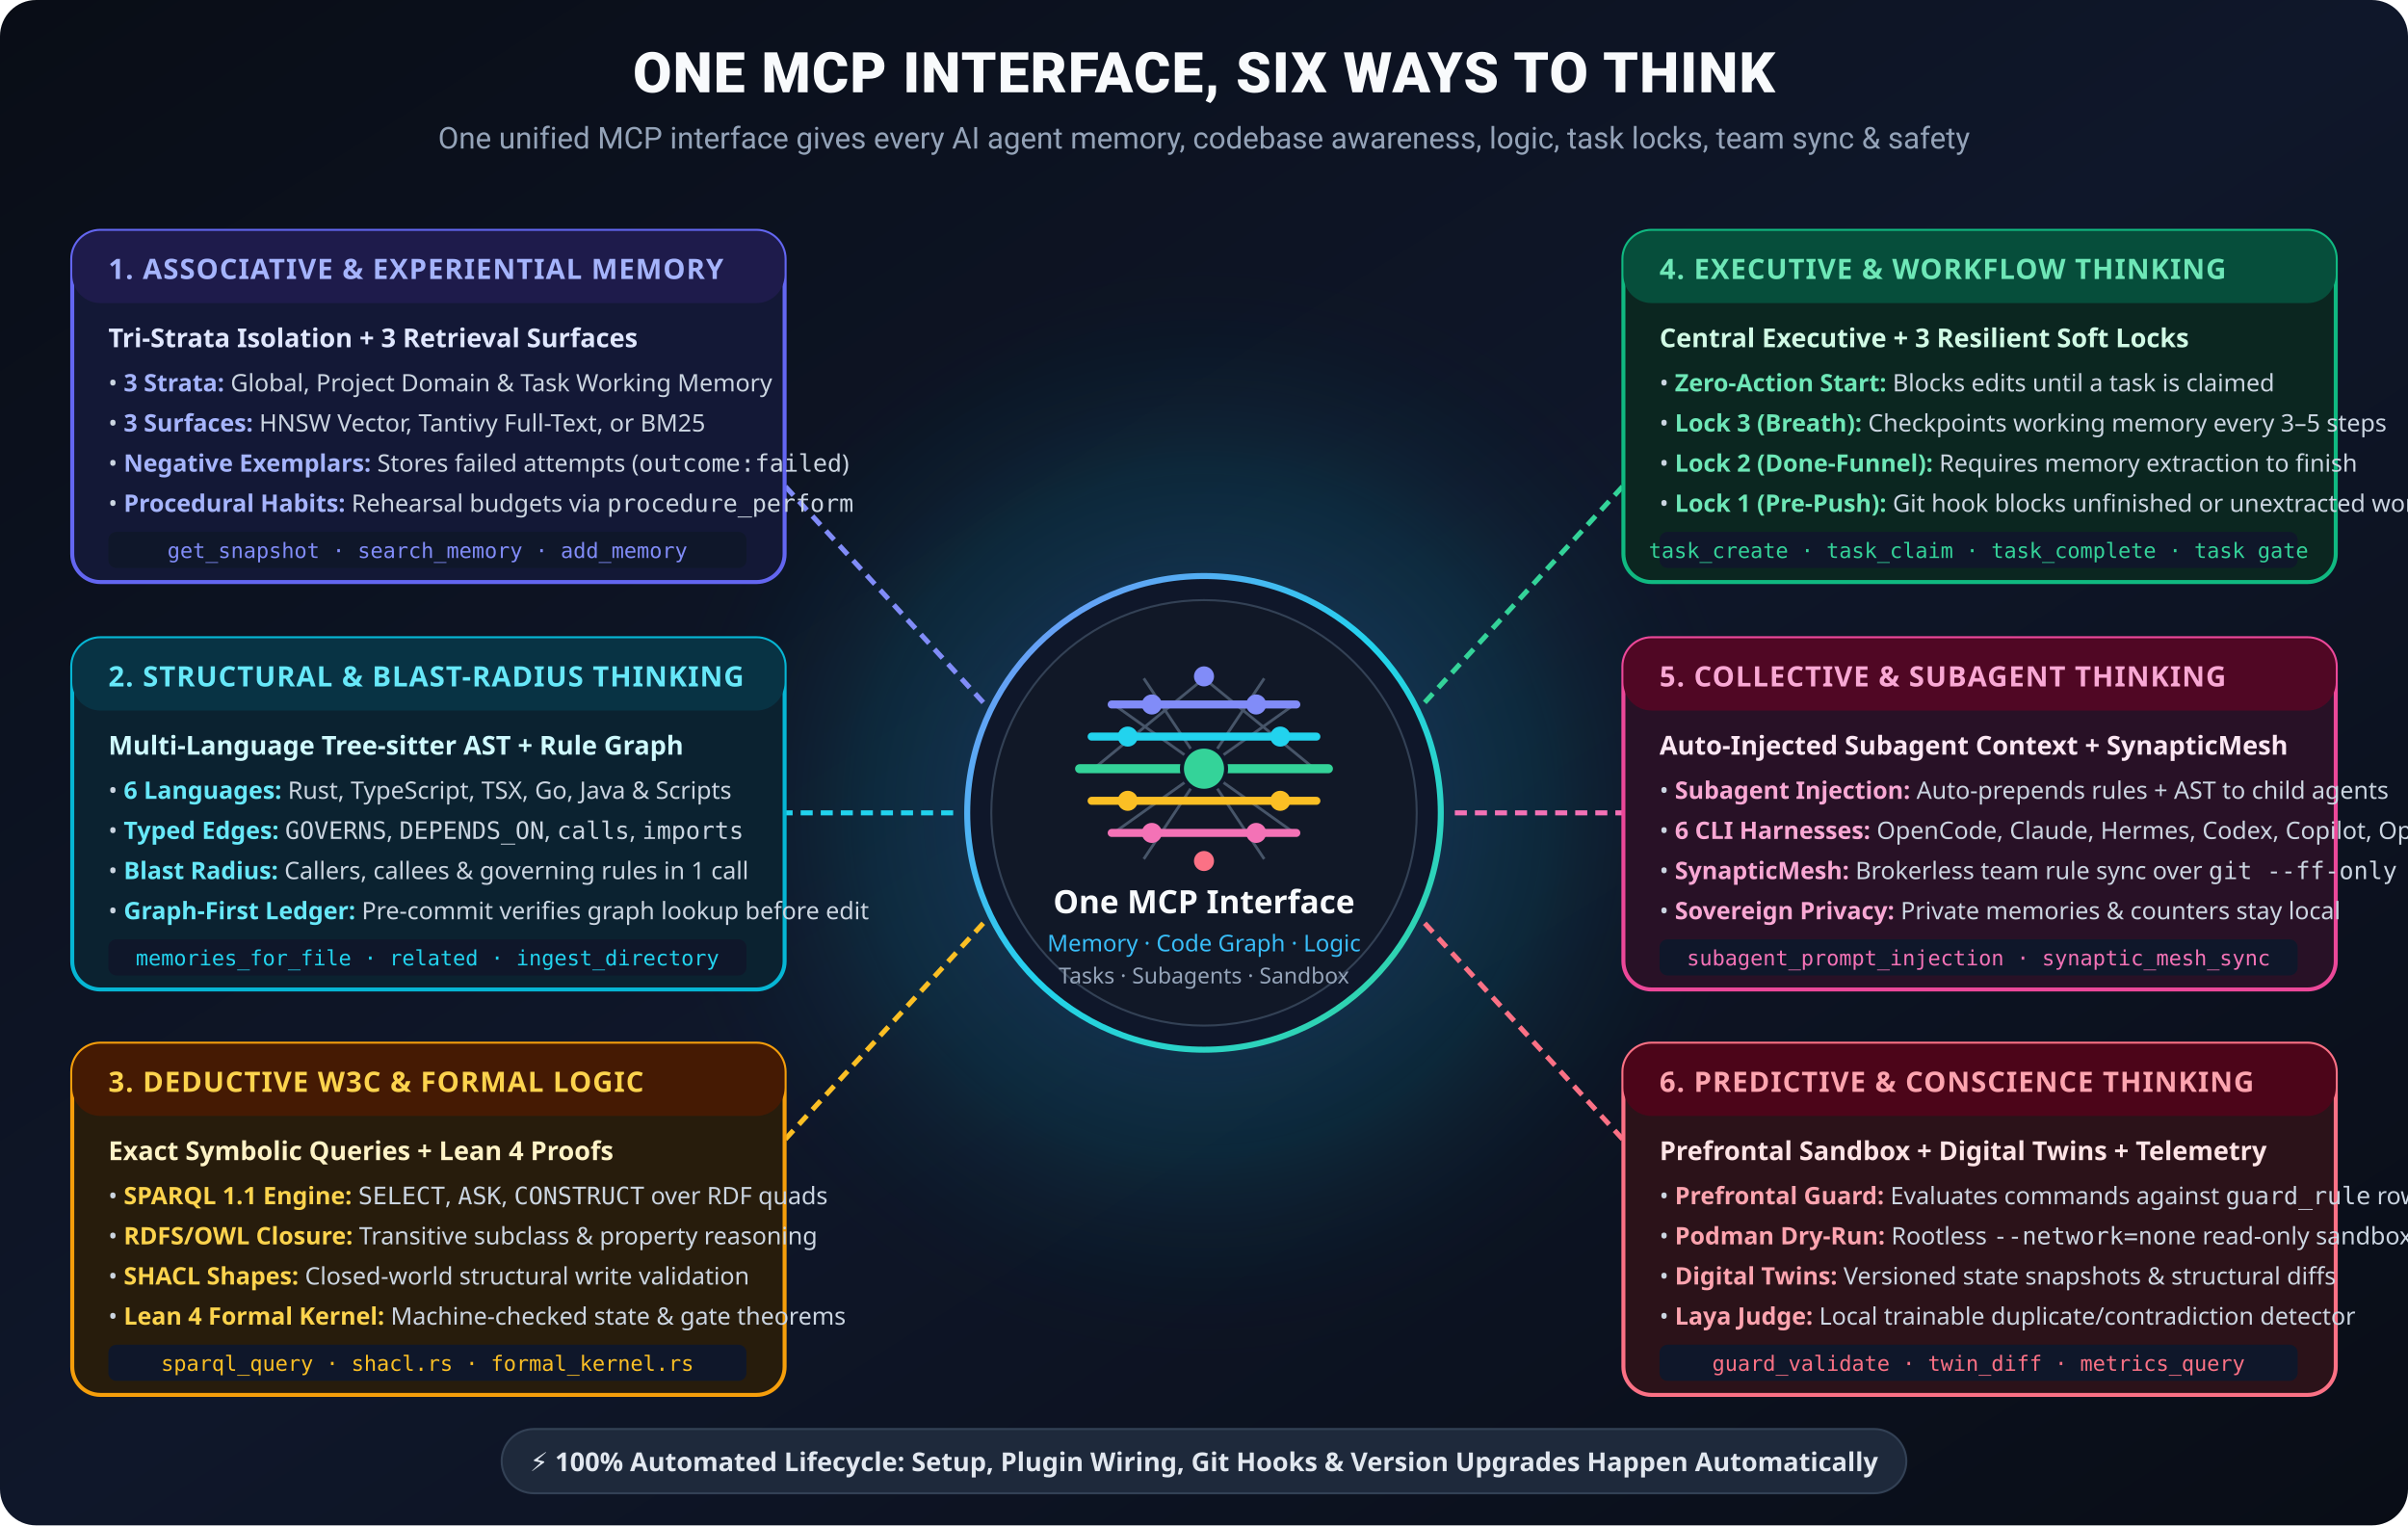
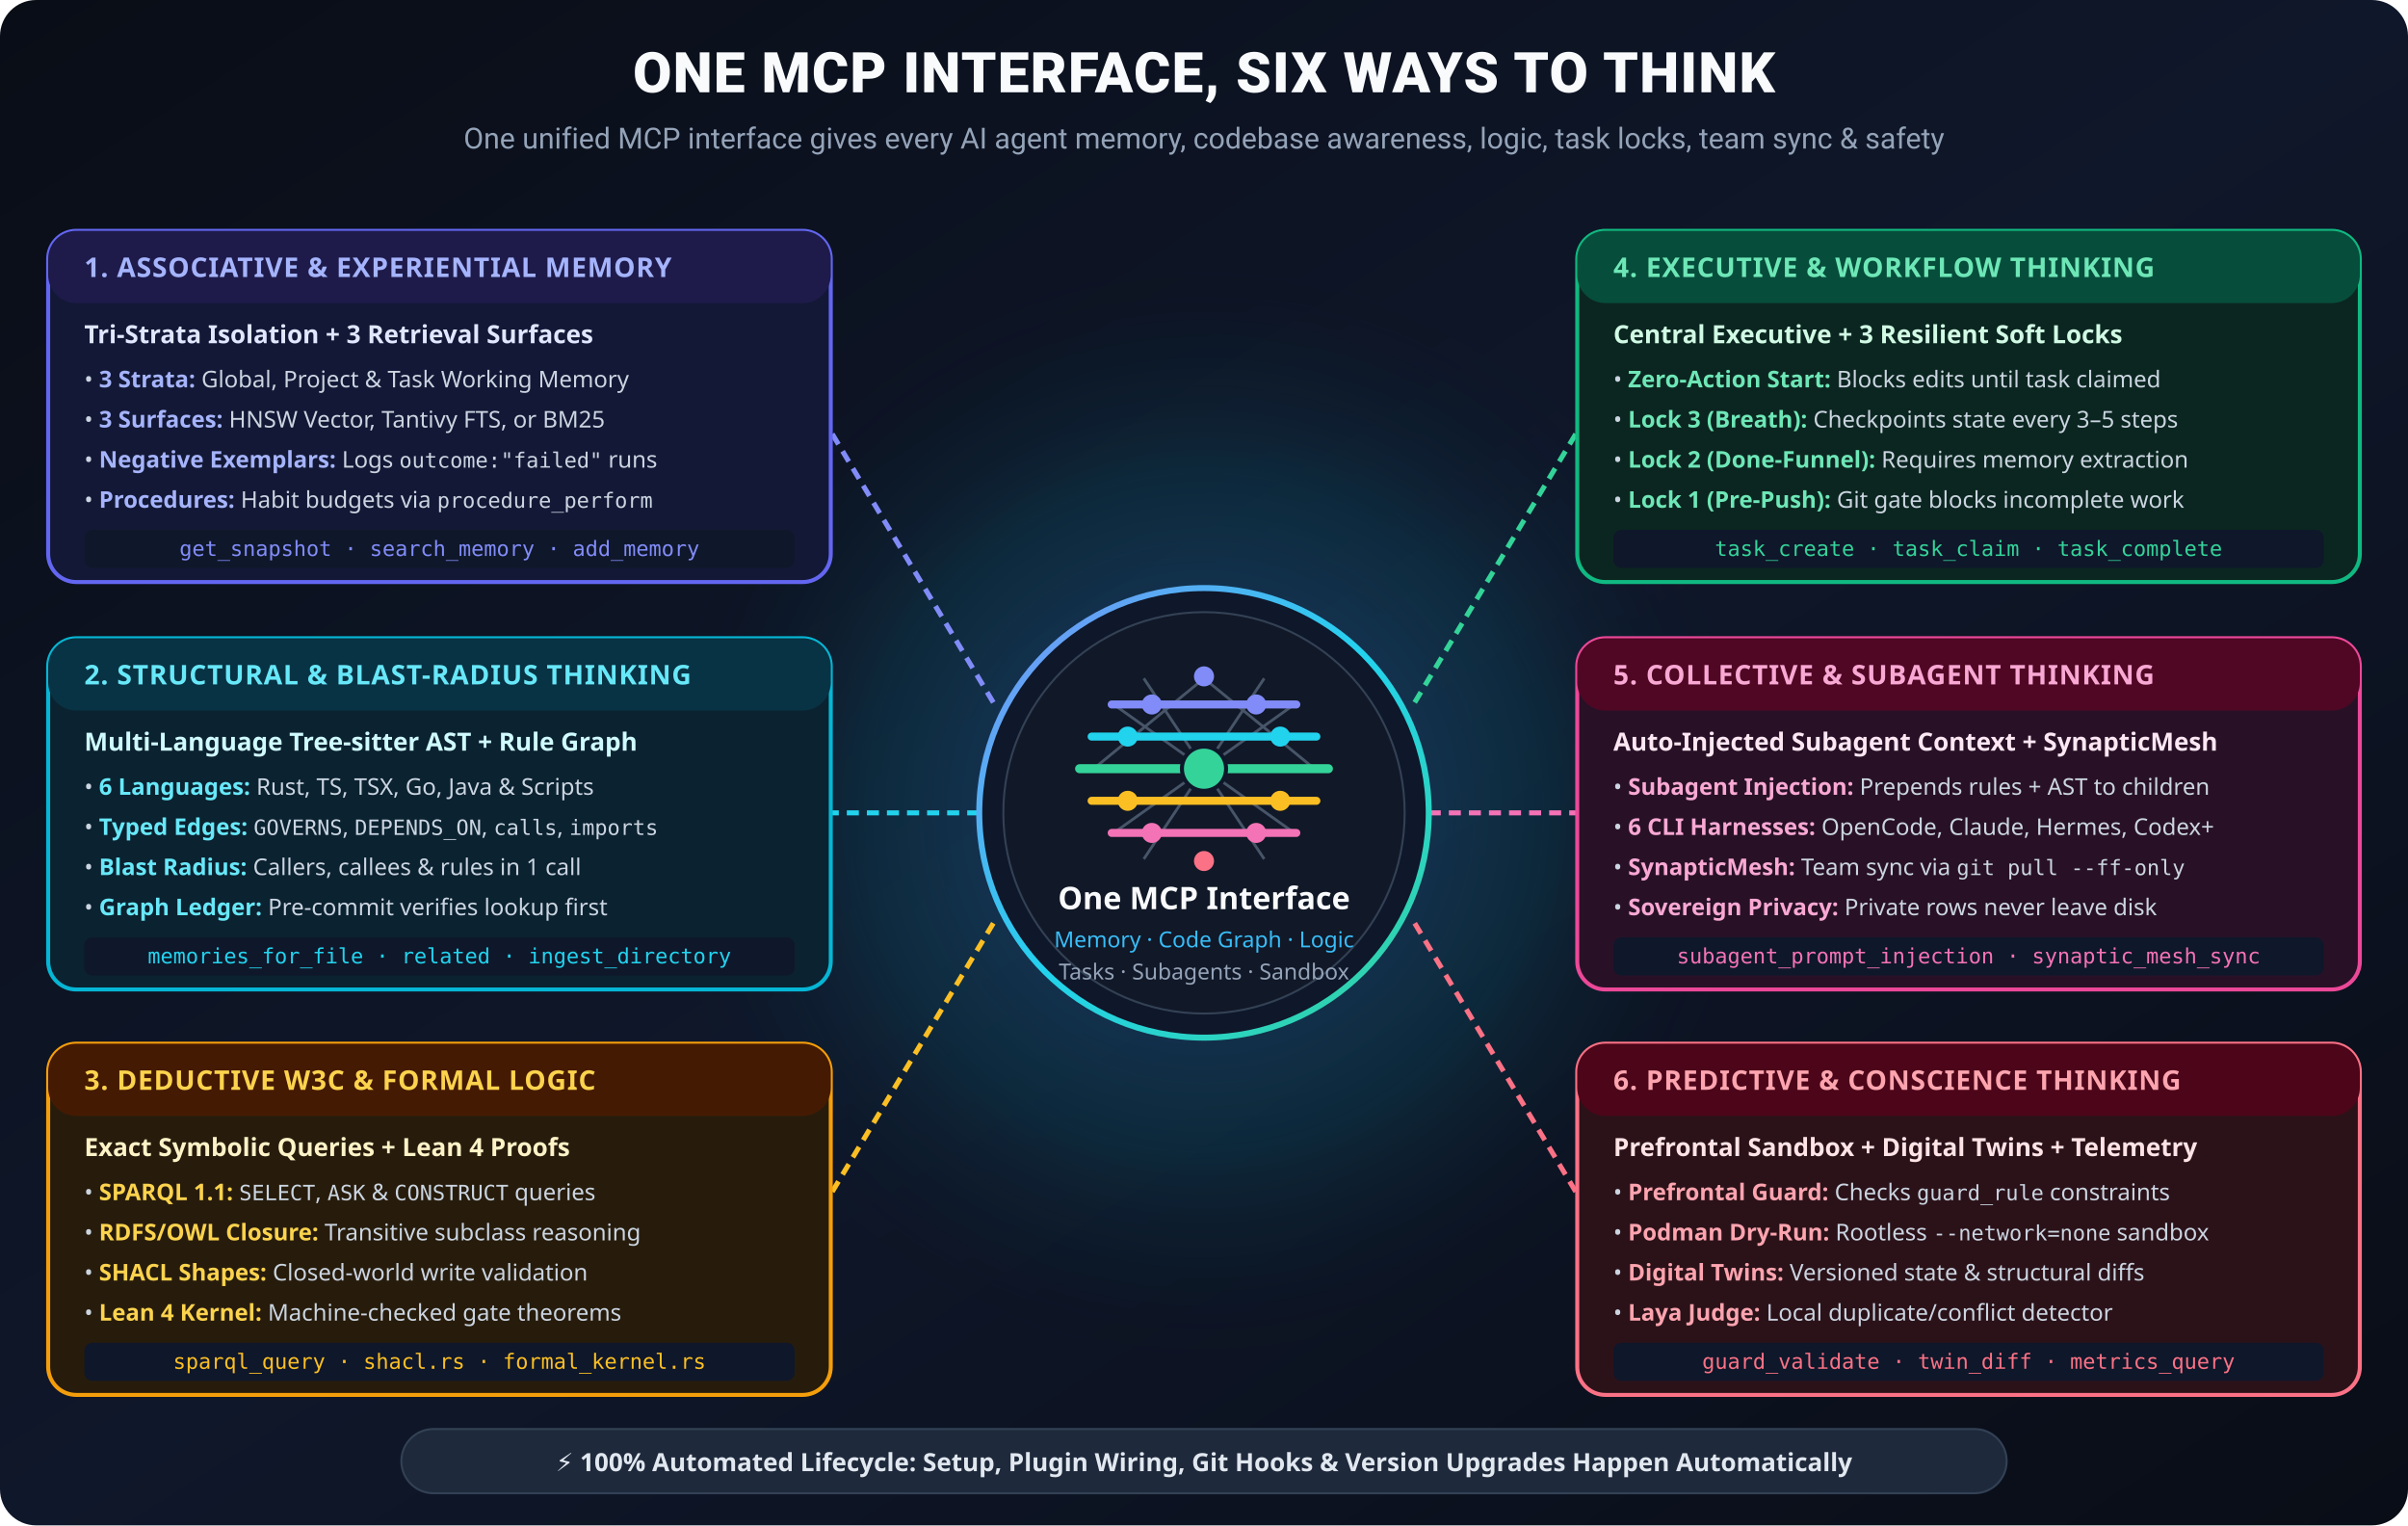
<svg xmlns="http://www.w3.org/2000/svg" viewBox="0 0 1200 760" width="100%" height="100%">
  <defs>
    <linearGradient id="bg2" x1="0%" y1="0%" x2="100%" y2="100%">
      <stop offset="0%" stop-color="#090d16" />
      <stop offset="50%" stop-color="#0f172a" />
      <stop offset="100%" stop-color="#090d16" />
    </linearGradient>
    <radialGradient id="coreGlow" cx="50%" cy="50%" r="50%">
      <stop offset="0%" stop-color="#6366f1" stop-opacity="0.35" />
      <stop offset="60%" stop-color="#06b6d4" stop-opacity="0.12" />
      <stop offset="100%" stop-color="#090d16" stop-opacity="0" />
    </radialGradient>
    <linearGradient id="hubRing" x1="0%" y1="0%" x2="100%" y2="100%">
      <stop offset="0%" stop-color="#818cf8" />
      <stop offset="50%" stop-color="#22d3ee" />
      <stop offset="100%" stop-color="#34d399" />
    </linearGradient>
  </defs>
  <rect width="1200" height="760" rx="18" fill="url(#bg2)" />
  <circle cx="600" cy="405" r="280" fill="url(#coreGlow)" />
  <text x="600" y="46" text-anchor="middle" font-family="system-ui, -apple-system, 'Segoe UI', Roboto, sans-serif" font-size="28" font-weight="800" fill="#f8fafc" letter-spacing="0.6">
    ONE MCP INTERFACE, SIX WAYS TO THINK
  </text>
-   <text x="600" y="74" text-anchor="middle" font-family="system-ui, -apple-system, 'Segoe UI', Roboto, sans-serif" font-size="15" fill="#94a3b8">
+   <text x="600" y="74" text-anchor="middle" font-family="system-ui, -apple-system, 'Segoe UI', Roboto, sans-serif" font-size="14.5" fill="#94a3b8">
    One unified MCP interface gives every AI agent memory, codebase awareness, logic, task locks, team sync &amp; safety
  </text>
  <g stroke-width="2.5" stroke-dasharray="6,4" fill="none">
-     <path d="M 490 350 L 380 230" stroke="#818cf8" />
-     <path d="M 475 405 L 380 405" stroke="#22d3ee" />
-     <path d="M 490 460 L 380 580" stroke="#fbbf24" />
-     <path d="M 710 350 L 820 230" stroke="#34d399" />
-     <path d="M 725 405 L 820 405" stroke="#f472b6" />
-     <path d="M 710 460 L 820 580" stroke="#fb7185" />
+     <path d="M 495 350 L 414 215" stroke="#818cf8" />
+     <path d="M 488 405 L 414 405" stroke="#22d3ee" />
+     <path d="M 495 460 L 414 595" stroke="#fbbf24" />
+     <path d="M 705 350 L 786 215" stroke="#34d399" />
+     <path d="M 712 405 L 786 405" stroke="#f472b6" />
+     <path d="M 705 460 L 786 595" stroke="#fb7185" />
  </g>
  <g transform="translate(600, 405)">
-     <circle r="118" fill="#0f172a" stroke="url(#hubRing)" stroke-width="3" />
-     <circle r="106" fill="#111827" stroke="#334155" stroke-width="1" />
+     <circle r="112" fill="#0f172a" stroke="url(#hubRing)" stroke-width="3" />
+     <circle r="100" fill="#111827" stroke="#334155" stroke-width="1" />
    <g transform="translate(0, -22)">
      <g stroke="#475569" stroke-width="1.4">
        <line x1="-45" y1="-32" x2="0" y2="0" />
        <line x1="45" y1="-32" x2="0" y2="0" />
        <line x1="-55" y1="0" x2="0" y2="-45" />
        <line x1="55" y1="0" x2="0" y2="-45" />
        <line x1="-45" y1="32" x2="0" y2="0" />
        <line x1="45" y1="32" x2="0" y2="0" />
        <line x1="-30" y1="-45" x2="30" y2="45" />
        <line x1="30" y1="-45" x2="-30" y2="45" />
      </g>
      <line x1="-46" y1="-32" x2="46" y2="-32" stroke="#818cf8" stroke-width="4" stroke-linecap="round" />
      <line x1="-56" y1="-16" x2="56" y2="-16" stroke="#22d3ee" stroke-width="4" stroke-linecap="round" />
      <line x1="-62" y1="0" x2="62" y2="0" stroke="#34d399" stroke-width="4.5" stroke-linecap="round" />
      <line x1="-56" y1="16" x2="56" y2="16" stroke="#fbbf24" stroke-width="4" stroke-linecap="round" />
      <line x1="-46" y1="32" x2="46" y2="32" stroke="#f472b6" stroke-width="4" stroke-linecap="round" />
      <circle cx="0" cy="-46" r="5" fill="#818cf8" />
      <circle cx="-26" cy="-32" r="5" fill="#818cf8" />
      <circle cx="26" cy="-32" r="5" fill="#818cf8" />
      <circle cx="-38" cy="-16" r="5" fill="#22d3ee" />
      <circle cx="38" cy="-16" r="5" fill="#22d3ee" />
      <circle cx="0" cy="0" r="11" fill="#34d399" stroke="#0f172a" stroke-width="2" />
      <circle cx="-38" cy="16" r="5" fill="#fbbf24" />
      <circle cx="38" cy="16" r="5" fill="#fbbf24" />
      <circle cx="-26" cy="32" r="5" fill="#f472b6" />
      <circle cx="26" cy="32" r="5" fill="#f472b6" />
      <circle cx="0" cy="46" r="5" fill="#fb7185" />
    </g>
-     <text x="0" y="50" text-anchor="middle" font-family="system-ui, sans-serif" font-size="16" font-weight="800" fill="#f8fafc">
+     <text x="0" y="48" text-anchor="middle" font-family="system-ui, sans-serif" font-size="15.5" font-weight="800" fill="#f8fafc">
      One MCP Interface
    </text>
-     <text x="0" y="69" text-anchor="middle" font-family="system-ui, sans-serif" font-size="11.5" fill="#38bdf8">
+     <text x="0" y="67" text-anchor="middle" font-family="system-ui, sans-serif" font-size="11" fill="#38bdf8">
      Memory · Code Graph · Logic
    </text>
-     <text x="0" y="85" text-anchor="middle" font-family="system-ui, sans-serif" font-size="11" fill="#94a3b8">
+     <text x="0" y="83" text-anchor="middle" font-family="system-ui, sans-serif" font-size="11" fill="#94a3b8">
      Tasks · Subagents · Sandbox
    </text>
  </g>
-   <g transform="translate(36, 115)">
-     <rect width="355" height="175" rx="14" fill="#131836" stroke="#6366f1" stroke-width="2" />
-     <rect x="0" y="0" width="355" height="36" rx="14" fill="#1e1b4b" />
-     <text x="18" y="24" font-family="system-ui, sans-serif" font-size="14" font-weight="800" fill="#a5b4fc" letter-spacing="0.5">
+   <g transform="translate(24, 115)">
+     <rect width="390" height="175" rx="14" fill="#131836" stroke="#6366f1" stroke-width="2" />
+     <rect x="0" y="0" width="390" height="36" rx="14" fill="#1e1b4b" />
+     <text x="18" y="23" font-family="system-ui, sans-serif" font-size="13.5" font-weight="800" fill="#a5b4fc" letter-spacing="0.4">
      1. ASSOCIATIVE &amp; EXPERIENTIAL MEMORY
    </text>
-     <text x="18" y="58" font-family="system-ui, sans-serif" font-size="13" font-weight="700" fill="#e0e7ff">
+     <text x="18" y="56" font-family="system-ui, sans-serif" font-size="12.5" font-weight="700" fill="#e0e7ff">
      Tri-Strata Isolation + 3 Retrieval Surfaces
    </text>
-     <text x="18" y="80" font-family="system-ui, sans-serif" font-size="12" fill="#cbd5e1">
-       • <tspan fill="#a5b4fc" font-weight="600">3 Strata:</tspan> Global, Project Domain &amp; Task Working Memory
-     </text>
-     <text x="18" y="100" font-family="system-ui, sans-serif" font-size="12" fill="#cbd5e1">
-       • <tspan fill="#a5b4fc" font-weight="600">3 Surfaces:</tspan> HNSW Vector, Tantivy Full-Text, or BM25
-     </text>
-     <text x="18" y="120" font-family="system-ui, sans-serif" font-size="12" fill="#cbd5e1">
-       • <tspan fill="#a5b4fc" font-weight="600">Negative Exemplars:</tspan> Stores failed attempts (<tspan font-family="monospace">outcome:failed</tspan>)
-     </text>
-     <text x="18" y="140" font-family="system-ui, sans-serif" font-size="12" fill="#cbd5e1">
-       • <tspan fill="#a5b4fc" font-weight="600">Procedural Habits:</tspan> Rehearsal budgets via <tspan font-family="monospace">procedure_perform</tspan>
-     </text>
-     <rect x="18" y="150" width="318" height="18" rx="4" fill="#0f172a" />
-     <text x="177" y="163" text-anchor="middle" font-family="monospace" font-size="10.5" fill="#818cf8">
+     <text x="18" y="78" font-family="system-ui, sans-serif" font-size="11.5" fill="#cbd5e1">
+       • <tspan fill="#a5b4fc" font-weight="600">3 Strata:</tspan> Global, Project &amp; Task Working Memory
+     </text>
+     <text x="18" y="98" font-family="system-ui, sans-serif" font-size="11.5" fill="#cbd5e1">
+       • <tspan fill="#a5b4fc" font-weight="600">3 Surfaces:</tspan> HNSW Vector, Tantivy FTS, or BM25
+     </text>
+     <text x="18" y="118" font-family="system-ui, sans-serif" font-size="11.5" fill="#cbd5e1">
+       • <tspan fill="#a5b4fc" font-weight="600">Negative Exemplars:</tspan> Logs <tspan font-family="monospace" font-size="10.5">outcome:"failed"</tspan> runs
+     </text>
+     <text x="18" y="138" font-family="system-ui, sans-serif" font-size="11.5" fill="#cbd5e1">
+       • <tspan fill="#a5b4fc" font-weight="600">Procedures:</tspan> Habit budgets via <tspan font-family="monospace" font-size="10.5">procedure_perform</tspan>
+     </text>
+     <rect x="18" y="149" width="354" height="19" rx="4" fill="#0f172a" />
+     <text x="195" y="162" text-anchor="middle" font-family="monospace" font-size="10.5" fill="#818cf8">
      get_snapshot · search_memory · add_memory
    </text>
  </g>
-   <g transform="translate(36, 318)">
-     <rect width="355" height="175" rx="14" fill="#0b2230" stroke="#06b6d4" stroke-width="2" />
-     <rect x="0" y="0" width="355" height="36" rx="14" fill="#083344" />
-     <text x="18" y="24" font-family="system-ui, sans-serif" font-size="14" font-weight="800" fill="#67e8f9" letter-spacing="0.5">
+   <g transform="translate(24, 318)">
+     <rect width="390" height="175" rx="14" fill="#0b2230" stroke="#06b6d4" stroke-width="2" />
+     <rect x="0" y="0" width="390" height="36" rx="14" fill="#083344" />
+     <text x="18" y="23" font-family="system-ui, sans-serif" font-size="13.5" font-weight="800" fill="#67e8f9" letter-spacing="0.4">
      2. STRUCTURAL &amp; BLAST-RADIUS THINKING
    </text>
-     <text x="18" y="58" font-family="system-ui, sans-serif" font-size="13" font-weight="700" fill="#cffafe">
+     <text x="18" y="56" font-family="system-ui, sans-serif" font-size="12.5" font-weight="700" fill="#cffafe">
      Multi-Language Tree-sitter AST + Rule Graph
    </text>
-     <text x="18" y="80" font-family="system-ui, sans-serif" font-size="12" fill="#cbd5e1">
-       • <tspan fill="#67e8f9" font-weight="600">6 Languages:</tspan> Rust, TypeScript, TSX, Go, Java &amp; Scripts
-     </text>
-     <text x="18" y="100" font-family="system-ui, sans-serif" font-size="12" fill="#cbd5e1">
+     <text x="18" y="78" font-family="system-ui, sans-serif" font-size="11.5" fill="#cbd5e1">
+       • <tspan fill="#67e8f9" font-weight="600">6 Languages:</tspan> Rust, TS, TSX, Go, Java &amp; Scripts
+     </text>
+     <text x="18" y="98" font-family="system-ui, sans-serif" font-size="11.5" fill="#cbd5e1">
      • <tspan fill="#67e8f9" font-weight="600">Typed Edges:</tspan>
-       <tspan font-family="monospace">GOVERNS</tspan>, <tspan font-family="monospace">DEPENDS_ON</tspan>, <tspan font-family="monospace">calls</tspan>, <tspan font-family="monospace">imports</tspan>
-     </text>
-     <text x="18" y="120" font-family="system-ui, sans-serif" font-size="12" fill="#cbd5e1">
-       • <tspan fill="#67e8f9" font-weight="600">Blast Radius:</tspan> Callers, callees &amp; governing rules in 1 call
-     </text>
-     <text x="18" y="140" font-family="system-ui, sans-serif" font-size="12" fill="#cbd5e1">
-       • <tspan fill="#67e8f9" font-weight="600">Graph-First Ledger:</tspan> Pre-commit verifies graph lookup before edit
-     </text>
-     <rect x="18" y="150" width="318" height="18" rx="4" fill="#0f172a" />
-     <text x="177" y="163" text-anchor="middle" font-family="monospace" font-size="10.5" fill="#22d3ee">
+       <tspan font-family="monospace" font-size="10.5">GOVERNS</tspan>, <tspan font-family="monospace" font-size="10.5">DEPENDS_ON</tspan>, <tspan font-family="monospace" font-size="10.5">calls</tspan>, <tspan font-family="monospace" font-size="10.5">imports</tspan>
+     </text>
+     <text x="18" y="118" font-family="system-ui, sans-serif" font-size="11.5" fill="#cbd5e1">
+       • <tspan fill="#67e8f9" font-weight="600">Blast Radius:</tspan> Callers, callees &amp; rules in 1 call
+     </text>
+     <text x="18" y="138" font-family="system-ui, sans-serif" font-size="11.5" fill="#cbd5e1">
+       • <tspan fill="#67e8f9" font-weight="600">Graph Ledger:</tspan> Pre-commit verifies lookup first
+     </text>
+     <rect x="18" y="149" width="354" height="19" rx="4" fill="#0f172a" />
+     <text x="195" y="162" text-anchor="middle" font-family="monospace" font-size="10.5" fill="#22d3ee">
      memories_for_file · related · ingest_directory
    </text>
  </g>
-   <g transform="translate(36, 520)">
-     <rect width="355" height="175" rx="14" fill="#271c0c" stroke="#f59e0b" stroke-width="2" />
-     <rect x="0" y="0" width="355" height="36" rx="14" fill="#451a03" />
-     <text x="18" y="24" font-family="system-ui, sans-serif" font-size="14" font-weight="800" fill="#fcd34d" letter-spacing="0.5">
+   <g transform="translate(24, 520)">
+     <rect width="390" height="175" rx="14" fill="#271c0c" stroke="#f59e0b" stroke-width="2" />
+     <rect x="0" y="0" width="390" height="36" rx="14" fill="#451a03" />
+     <text x="18" y="23" font-family="system-ui, sans-serif" font-size="13.5" font-weight="800" fill="#fcd34d" letter-spacing="0.4">
      3. DEDUCTIVE W3C &amp; FORMAL LOGIC
    </text>
-     <text x="18" y="58" font-family="system-ui, sans-serif" font-size="13" font-weight="700" fill="#fef3c7">
+     <text x="18" y="56" font-family="system-ui, sans-serif" font-size="12.5" font-weight="700" fill="#fef3c7">
      Exact Symbolic Queries + Lean 4 Proofs
    </text>
-     <text x="18" y="80" font-family="system-ui, sans-serif" font-size="12" fill="#cbd5e1">
-       • <tspan fill="#fcd34d" font-weight="600">SPARQL 1.1 Engine:</tspan>
-       <tspan font-family="monospace">SELECT</tspan>, <tspan font-family="monospace">ASK</tspan>, <tspan font-family="monospace">CONSTRUCT</tspan> over RDF quads
-     </text>
-     <text x="18" y="100" font-family="system-ui, sans-serif" font-size="12" fill="#cbd5e1">
-       • <tspan fill="#fcd34d" font-weight="600">RDFS/OWL Closure:</tspan> Transitive subclass &amp; property reasoning
-     </text>
-     <text x="18" y="120" font-family="system-ui, sans-serif" font-size="12" fill="#cbd5e1">
-       • <tspan fill="#fcd34d" font-weight="600">SHACL Shapes:</tspan> Closed-world structural write validation
-     </text>
-     <text x="18" y="140" font-family="system-ui, sans-serif" font-size="12" fill="#cbd5e1">
-       • <tspan fill="#fcd34d" font-weight="600">Lean 4 Formal Kernel:</tspan> Machine-checked state &amp; gate theorems
-     </text>
-     <rect x="18" y="150" width="318" height="18" rx="4" fill="#0f172a" />
-     <text x="177" y="163" text-anchor="middle" font-family="monospace" font-size="10.5" fill="#fbbf24">
+     <text x="18" y="78" font-family="system-ui, sans-serif" font-size="11.5" fill="#cbd5e1">
+       • <tspan fill="#fcd34d" font-weight="600">SPARQL 1.1:</tspan>
+       <tspan font-family="monospace" font-size="10.5">SELECT</tspan>, <tspan font-family="monospace" font-size="10.5">ASK</tspan> &amp; <tspan font-family="monospace" font-size="10.5">CONSTRUCT</tspan> queries
+     </text>
+     <text x="18" y="98" font-family="system-ui, sans-serif" font-size="11.5" fill="#cbd5e1">
+       • <tspan fill="#fcd34d" font-weight="600">RDFS/OWL Closure:</tspan> Transitive subclass reasoning
+     </text>
+     <text x="18" y="118" font-family="system-ui, sans-serif" font-size="11.5" fill="#cbd5e1">
+       • <tspan fill="#fcd34d" font-weight="600">SHACL Shapes:</tspan> Closed-world write validation
+     </text>
+     <text x="18" y="138" font-family="system-ui, sans-serif" font-size="11.5" fill="#cbd5e1">
+       • <tspan fill="#fcd34d" font-weight="600">Lean 4 Kernel:</tspan> Machine-checked gate theorems
+     </text>
+     <rect x="18" y="149" width="354" height="19" rx="4" fill="#0f172a" />
+     <text x="195" y="162" text-anchor="middle" font-family="monospace" font-size="10.5" fill="#fbbf24">
      sparql_query · shacl.rs · formal_kernel.rs
    </text>
  </g>
-   <g transform="translate(809, 115)">
-     <rect width="355" height="175" rx="14" fill="#0b2620" stroke="#10b981" stroke-width="2" />
-     <rect x="0" y="0" width="355" height="36" rx="14" fill="#064e3b" />
-     <text x="18" y="24" font-family="system-ui, sans-serif" font-size="14" font-weight="800" fill="#6ee7b7" letter-spacing="0.5">
+   <g transform="translate(786, 115)">
+     <rect width="390" height="175" rx="14" fill="#0b2620" stroke="#10b981" stroke-width="2" />
+     <rect x="0" y="0" width="390" height="36" rx="14" fill="#064e3b" />
+     <text x="18" y="23" font-family="system-ui, sans-serif" font-size="13.5" font-weight="800" fill="#6ee7b7" letter-spacing="0.4">
      4. EXECUTIVE &amp; WORKFLOW THINKING
    </text>
-     <text x="18" y="58" font-family="system-ui, sans-serif" font-size="13" font-weight="700" fill="#d1fae5">
+     <text x="18" y="56" font-family="system-ui, sans-serif" font-size="12.5" font-weight="700" fill="#d1fae5">
      Central Executive + 3 Resilient Soft Locks
    </text>
-     <text x="18" y="80" font-family="system-ui, sans-serif" font-size="12" fill="#cbd5e1">
-       • <tspan fill="#6ee7b7" font-weight="600">Zero-Action Start:</tspan> Blocks edits until a task is claimed
-     </text>
-     <text x="18" y="100" font-family="system-ui, sans-serif" font-size="12" fill="#cbd5e1">
-       • <tspan fill="#6ee7b7" font-weight="600">Lock 3 (Breath):</tspan> Checkpoints working memory every 3–5 steps
-     </text>
-     <text x="18" y="120" font-family="system-ui, sans-serif" font-size="12" fill="#cbd5e1">
-       • <tspan fill="#6ee7b7" font-weight="600">Lock 2 (Done-Funnel):</tspan> Requires memory extraction to finish
-     </text>
-     <text x="18" y="140" font-family="system-ui, sans-serif" font-size="12" fill="#cbd5e1">
-       • <tspan fill="#6ee7b7" font-weight="600">Lock 1 (Pre-Push):</tspan> Git hook blocks unfinished or unextracted work
-     </text>
-     <rect x="18" y="150" width="318" height="18" rx="4" fill="#0f172a" />
-     <text x="177" y="163" text-anchor="middle" font-family="monospace" font-size="10.5" fill="#34d399">
-       task_create · task_claim · task_complete · task gate
-     </text>
-   </g>
-   <g transform="translate(809, 318)">
-     <rect width="355" height="175" rx="14" fill="#281126" stroke="#ec4899" stroke-width="2" />
-     <rect x="0" y="0" width="355" height="36" rx="14" fill="#500724" />
-     <text x="18" y="24" font-family="system-ui, sans-serif" font-size="14" font-weight="800" fill="#f9a8d4" letter-spacing="0.5">
+     <text x="18" y="78" font-family="system-ui, sans-serif" font-size="11.5" fill="#cbd5e1">
+       • <tspan fill="#6ee7b7" font-weight="600">Zero-Action Start:</tspan> Blocks edits until task claimed
+     </text>
+     <text x="18" y="98" font-family="system-ui, sans-serif" font-size="11.5" fill="#cbd5e1">
+       • <tspan fill="#6ee7b7" font-weight="600">Lock 3 (Breath):</tspan> Checkpoints state every 3–5 steps
+     </text>
+     <text x="18" y="118" font-family="system-ui, sans-serif" font-size="11.5" fill="#cbd5e1">
+       • <tspan fill="#6ee7b7" font-weight="600">Lock 2 (Done-Funnel):</tspan> Requires memory extraction
+     </text>
+     <text x="18" y="138" font-family="system-ui, sans-serif" font-size="11.5" fill="#cbd5e1">
+       • <tspan fill="#6ee7b7" font-weight="600">Lock 1 (Pre-Push):</tspan> Git gate blocks incomplete work
+     </text>
+     <rect x="18" y="149" width="354" height="19" rx="4" fill="#0f172a" />
+     <text x="195" y="162" text-anchor="middle" font-family="monospace" font-size="10.5" fill="#34d399">
+       task_create · task_claim · task_complete
+     </text>
+   </g>
+   <g transform="translate(786, 318)">
+     <rect width="390" height="175" rx="14" fill="#281126" stroke="#ec4899" stroke-width="2" />
+     <rect x="0" y="0" width="390" height="36" rx="14" fill="#500724" />
+     <text x="18" y="23" font-family="system-ui, sans-serif" font-size="13.5" font-weight="800" fill="#f9a8d4" letter-spacing="0.4">
      5. COLLECTIVE &amp; SUBAGENT THINKING
    </text>
-     <text x="18" y="58" font-family="system-ui, sans-serif" font-size="13" font-weight="700" fill="#fce7f3">
+     <text x="18" y="56" font-family="system-ui, sans-serif" font-size="12.5" font-weight="700" fill="#fce7f3">
      Auto-Injected Subagent Context + SynapticMesh
    </text>
-     <text x="18" y="80" font-family="system-ui, sans-serif" font-size="12" fill="#cbd5e1">
-       • <tspan fill="#f9a8d4" font-weight="600">Subagent Injection:</tspan> Auto-prepends rules + AST to child agents
-     </text>
-     <text x="18" y="100" font-family="system-ui, sans-serif" font-size="12" fill="#cbd5e1">
-       • <tspan fill="#f9a8d4" font-weight="600">6 CLI Harnesses:</tspan> OpenCode, Claude, Hermes, Codex, Copilot, OpenClaw
-     </text>
-     <text x="18" y="120" font-family="system-ui, sans-serif" font-size="12" fill="#cbd5e1">
-       • <tspan fill="#f9a8d4" font-weight="600">SynapticMesh:</tspan> Brokerless team rule sync over <tspan font-family="monospace">git --ff-only</tspan>
-     </text>
-     <text x="18" y="140" font-family="system-ui, sans-serif" font-size="12" fill="#cbd5e1">
-       • <tspan fill="#f9a8d4" font-weight="600">Sovereign Privacy:</tspan> Private memories &amp; counters stay local
-     </text>
-     <rect x="18" y="150" width="318" height="18" rx="4" fill="#0f172a" />
-     <text x="177" y="163" text-anchor="middle" font-family="monospace" font-size="10.5" fill="#f472b6">
+     <text x="18" y="78" font-family="system-ui, sans-serif" font-size="11.5" fill="#cbd5e1">
+       • <tspan fill="#f9a8d4" font-weight="600">Subagent Injection:</tspan> Prepends rules + AST to children
+     </text>
+     <text x="18" y="98" font-family="system-ui, sans-serif" font-size="11.5" fill="#cbd5e1">
+       • <tspan fill="#f9a8d4" font-weight="600">6 CLI Harnesses:</tspan> OpenCode, Claude, Hermes, Codex+
+     </text>
+     <text x="18" y="118" font-family="system-ui, sans-serif" font-size="11.5" fill="#cbd5e1">
+       • <tspan fill="#f9a8d4" font-weight="600">SynapticMesh:</tspan> Team sync via <tspan font-family="monospace" font-size="10.5">git pull --ff-only</tspan>
+     </text>
+     <text x="18" y="138" font-family="system-ui, sans-serif" font-size="11.5" fill="#cbd5e1">
+       • <tspan fill="#f9a8d4" font-weight="600">Sovereign Privacy:</tspan> Private rows never leave disk
+     </text>
+     <rect x="18" y="149" width="354" height="19" rx="4" fill="#0f172a" />
+     <text x="195" y="162" text-anchor="middle" font-family="monospace" font-size="10.5" fill="#f472b6">
      subagent_prompt_injection · synaptic_mesh_sync
    </text>
  </g>
-   <g transform="translate(809, 520)">
-     <rect width="355" height="175" rx="14" fill="#2b1219" stroke="#fb7185" stroke-width="2" />
-     <rect x="0" y="0" width="355" height="36" rx="14" fill="#4c0519" />
-     <text x="18" y="24" font-family="system-ui, sans-serif" font-size="14" font-weight="800" fill="#fda4af" letter-spacing="0.5">
+   <g transform="translate(786, 520)">
+     <rect width="390" height="175" rx="14" fill="#2b1219" stroke="#fb7185" stroke-width="2" />
+     <rect x="0" y="0" width="390" height="36" rx="14" fill="#4c0519" />
+     <text x="18" y="23" font-family="system-ui, sans-serif" font-size="13.5" font-weight="800" fill="#fda4af" letter-spacing="0.4">
      6. PREDICTIVE &amp; CONSCIENCE THINKING
    </text>
-     <text x="18" y="58" font-family="system-ui, sans-serif" font-size="13" font-weight="700" fill="#ffe4e6">
+     <text x="18" y="56" font-family="system-ui, sans-serif" font-size="12.5" font-weight="700" fill="#ffe4e6">
      Prefrontal Sandbox + Digital Twins + Telemetry
    </text>
-     <text x="18" y="80" font-family="system-ui, sans-serif" font-size="12" fill="#cbd5e1">
-       • <tspan fill="#fda4af" font-weight="600">Prefrontal Guard:</tspan> Evaluates commands against <tspan font-family="monospace">guard_rule</tspan> rows
-     </text>
-     <text x="18" y="100" font-family="system-ui, sans-serif" font-size="12" fill="#cbd5e1">
-       • <tspan fill="#fda4af" font-weight="600">Podman Dry-Run:</tspan> Rootless <tspan font-family="monospace">--network=none</tspan> read-only sandbox
-     </text>
-     <text x="18" y="120" font-family="system-ui, sans-serif" font-size="12" fill="#cbd5e1">
-       • <tspan fill="#fda4af" font-weight="600">Digital Twins:</tspan> Versioned state snapshots &amp; structural diffs
-     </text>
-     <text x="18" y="140" font-family="system-ui, sans-serif" font-size="12" fill="#cbd5e1">
-       • <tspan fill="#fda4af" font-weight="600">Laya Judge:</tspan> Local trainable duplicate/contradiction detector
-     </text>
-     <rect x="18" y="150" width="318" height="18" rx="4" fill="#0f172a" />
-     <text x="177" y="163" text-anchor="middle" font-family="monospace" font-size="10.5" fill="#fb7185">
+     <text x="18" y="78" font-family="system-ui, sans-serif" font-size="11.5" fill="#cbd5e1">
+       • <tspan fill="#fda4af" font-weight="600">Prefrontal Guard:</tspan> Checks <tspan font-family="monospace" font-size="10.5">guard_rule</tspan> constraints
+     </text>
+     <text x="18" y="98" font-family="system-ui, sans-serif" font-size="11.5" fill="#cbd5e1">
+       • <tspan fill="#fda4af" font-weight="600">Podman Dry-Run:</tspan> Rootless <tspan font-family="monospace" font-size="10.5">--network=none</tspan> sandbox
+     </text>
+     <text x="18" y="118" font-family="system-ui, sans-serif" font-size="11.5" fill="#cbd5e1">
+       • <tspan fill="#fda4af" font-weight="600">Digital Twins:</tspan> Versioned state &amp; structural diffs
+     </text>
+     <text x="18" y="138" font-family="system-ui, sans-serif" font-size="11.5" fill="#cbd5e1">
+       • <tspan fill="#fda4af" font-weight="600">Laya Judge:</tspan> Local duplicate/conflict detector
+     </text>
+     <rect x="18" y="149" width="354" height="19" rx="4" fill="#0f172a" />
+     <text x="195" y="162" text-anchor="middle" font-family="monospace" font-size="10.5" fill="#fb7185">
      guard_validate · twin_diff · metrics_query
    </text>
  </g>
-   <rect x="250" y="712" width="700" height="32" rx="16" fill="#1e293b" stroke="#334155" stroke-width="1" />
-   <text x="600" y="733" text-anchor="middle" font-family="system-ui, sans-serif" font-size="13" font-weight="600" fill="#e2e8f0">
+   <rect x="200" y="712" width="800" height="32" rx="16" fill="#1e293b" stroke="#334155" stroke-width="1" />
+   <text x="600" y="733" text-anchor="middle" font-family="system-ui, sans-serif" font-size="12.5" font-weight="600" fill="#e2e8f0">
    ⚡ 100% Automated Lifecycle: Setup, Plugin Wiring, Git Hooks &amp; Version Upgrades Happen Automatically
  </text>
</svg>
